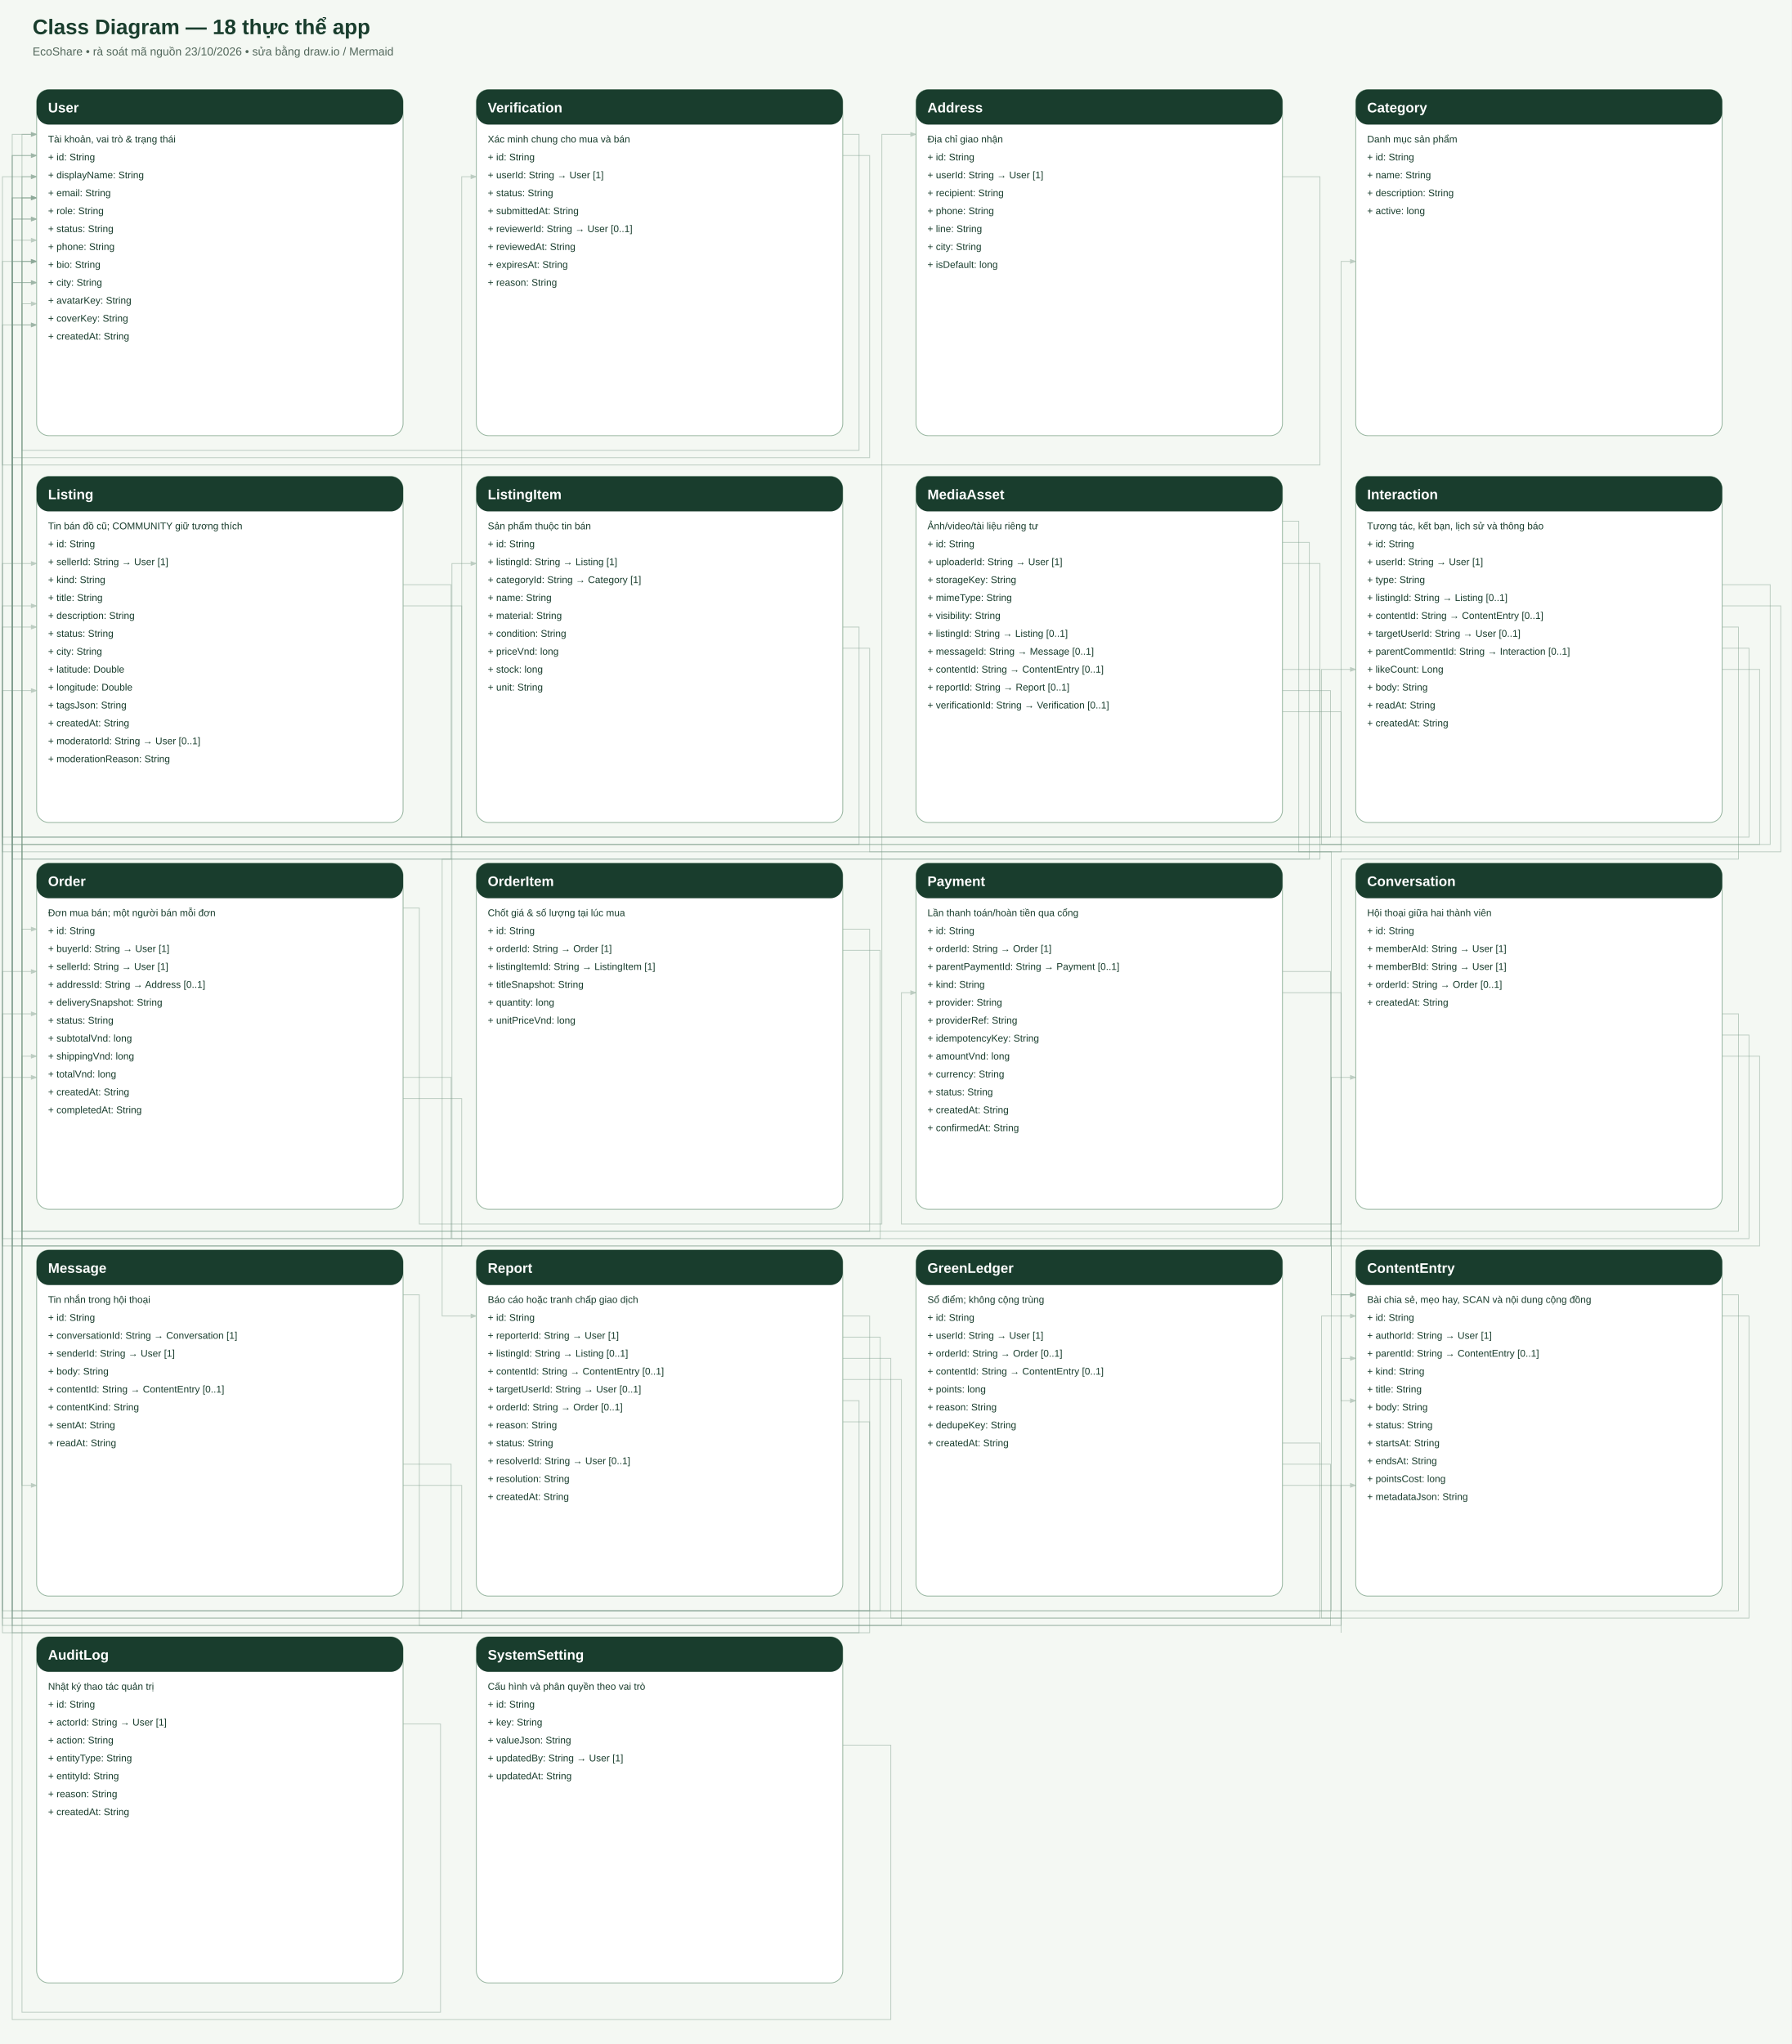
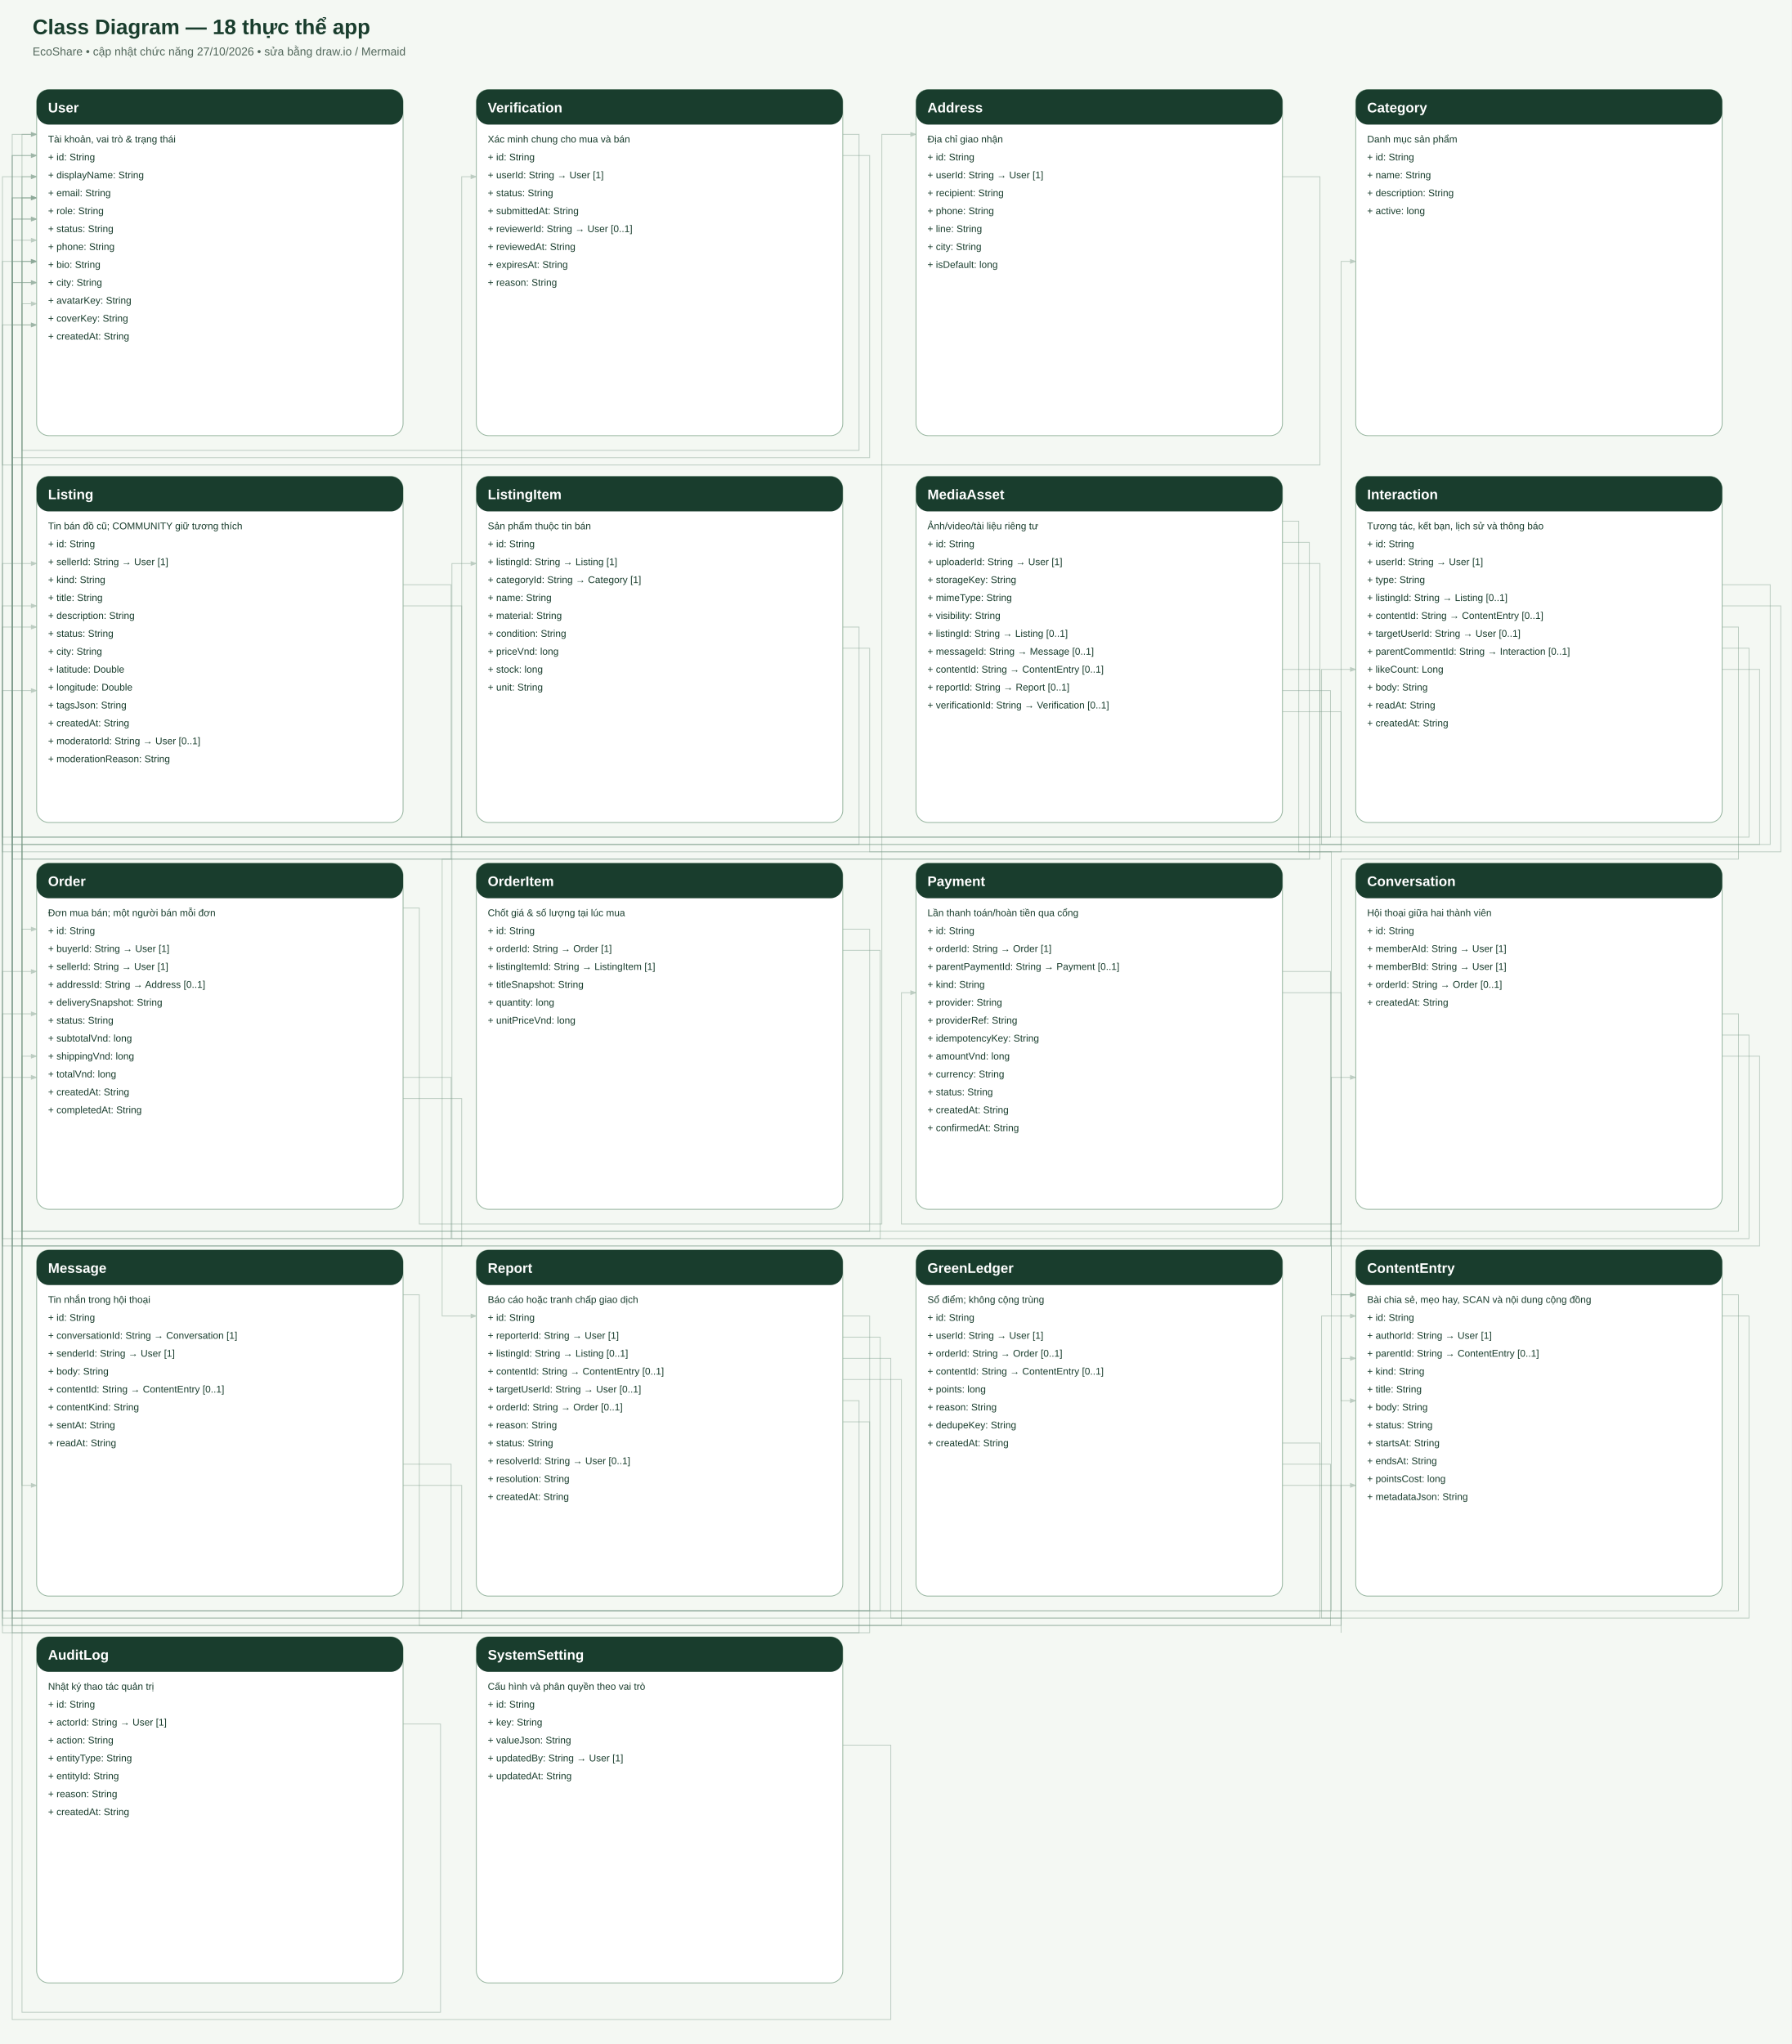
<svg xmlns="http://www.w3.org/2000/svg" width="2200" height="2510" viewBox="0 0 2200 2510" role="img" aria-label="Class Diagram — 18 thực thể app">
  <defs>
    <marker id="arrow" markerWidth="8" markerHeight="8" refX="7" refY="3" orient="auto">
      <path d="M0,0 L0,6 L8,3 z" fill="#799987" />
    </marker>
  </defs>
  <rect width="100%" height="100%" fill="#f4f8f3" />
  <text x="40" y="42" font-family="Arial,sans-serif" font-size="26" font-weight="bold" fill="#193d2d">Class Diagram — 18 thực thể app</text>
-   <text x="40" y="68" font-family="Arial,sans-serif" font-size="14" fill="#52675b">EcoShare • rà soát mã nguồn 23/10/2026 • sửa bằng draw.io / Mermaid</text>
+   <text x="40" y="68" font-family="Arial,sans-serif" font-size="14" fill="#52675b">EcoShare • cập nhật chức năng 27/10/2026 • sửa bằng draw.io / Mermaid</text>
  <path d="M1035,165 L1055,165 L1055,553 L27,553 L27,165 L45,165" stroke="#799987" opacity="0.45" fill="none" marker-end="url(#arrow)" />
  <path d="M1035,191 L1068,191 L1068,562 L15,562 L15,191 L45,191" stroke="#799987" opacity="0.45" fill="none" marker-end="url(#arrow)" />
  <path d="M1575,217 L1621,217 L1621,571 L3,571 L3,217 L45,217" stroke="#799987" opacity="0.45" fill="none" marker-end="url(#arrow)" />
  <path d="M495,718 L554,718 L554,1055 L27,1055 L27,243 L45,243" stroke="#799987" opacity="0.45" fill="none" marker-end="url(#arrow)" />
  <path d="M495,744 L567,744 L567,1028 L15,1028 L15,269 L45,269" stroke="#799987" opacity="0.45" fill="none" marker-end="url(#arrow)" />
  <path d="M1035,770 L1055,770 L1055,1037 L3,1037 L3,770 L45,770" stroke="#799987" opacity="0.45" fill="none" marker-end="url(#arrow)" />
  <path d="M1035,796 L1068,796 L1068,1046 L1647,1046 L1647,321 L1665,321" stroke="#799987" opacity="0.45" fill="none" marker-end="url(#arrow)" />
  <path d="M1575,822 L1621,822 L1621,1055 L15,1055 L15,347 L45,347" stroke="#799987" opacity="0.45" fill="none" marker-end="url(#arrow)" />
  <path d="M1575,848 L1634,848 L1634,1028 L3,1028 L3,848 L45,848" stroke="#799987" opacity="0.45" fill="none" marker-end="url(#arrow)" />
  <path d="M1575,874 L1647,874 L1647,1037 L27,1037 L27,1824 L45,1824" stroke="#799987" opacity="0.45" fill="none" marker-end="url(#arrow)" />
  <path d="M1575,640 L1595,640 L1595,1046 L1635,1046 L1635,1590 L1665,1590" stroke="#799987" opacity="0.45" fill="none" marker-end="url(#arrow)" />
  <path d="M1575,666 L1608,666 L1608,1055 L543,1055 L543,1616 L585,1616" stroke="#799987" opacity="0.45" fill="none" marker-end="url(#arrow)" />
  <path d="M1575,692 L1621,692 L1621,1028 L567,1028 L567,217 L585,217" stroke="#799987" opacity="0.45" fill="none" marker-end="url(#arrow)" />
  <path d="M2115,718 L2174,718 L2174,1037 L15,1037 L15,243 L45,243" stroke="#799987" opacity="0.45" fill="none" marker-end="url(#arrow)" />
  <path d="M2115,744 L2187,744 L2187,1046 L3,1046 L3,744 L45,744" stroke="#799987" opacity="0.45" fill="none" marker-end="url(#arrow)" />
  <path d="M2115,770 L2135,770 L2135,1055 L1647,1055 L1647,1720 L1665,1720" stroke="#799987" opacity="0.45" fill="none" marker-end="url(#arrow)" />
  <path d="M2115,796 L2148,796 L2148,1028 L15,1028 L15,321 L45,321" stroke="#799987" opacity="0.45" fill="none" marker-end="url(#arrow)" />
  <path d="M2115,822 L2161,822 L2161,1037 L1623,1037 L1623,822 L1665,822" stroke="#799987" opacity="0.45" fill="none" marker-end="url(#arrow)" />
  <path d="M495,1323 L554,1323 L554,1521 L27,1521 L27,373 L45,373" stroke="#799987" opacity="0.45" fill="none" marker-end="url(#arrow)" />
  <path d="M495,1349 L567,1349 L567,1530 L15,1530 L15,399 L45,399" stroke="#799987" opacity="0.45" fill="none" marker-end="url(#arrow)" />
  <path d="M495,1115 L515,1115 L515,1503 L1083,1503 L1083,165 L1125,165" stroke="#799987" opacity="0.45" fill="none" marker-end="url(#arrow)" />
  <path d="M1035,1141 L1068,1141 L1068,1512 L27,1512 L27,1141 L45,1141" stroke="#799987" opacity="0.45" fill="none" marker-end="url(#arrow)" />
  <path d="M1035,1167 L1081,1167 L1081,1521 L555,1521 L555,692 L585,692" stroke="#799987" opacity="0.45" fill="none" marker-end="url(#arrow)" />
  <path d="M1575,1193 L1634,1193 L1634,1530 L3,1530 L3,1193 L45,1193" stroke="#799987" opacity="0.45" fill="none" marker-end="url(#arrow)" />
  <path d="M1575,1219 L1647,1219 L1647,1503 L1107,1503 L1107,1219 L1125,1219" stroke="#799987" opacity="0.45" fill="none" marker-end="url(#arrow)" />
  <path d="M2115,1245 L2135,1245 L2135,1512 L15,1512 L15,295 L45,295" stroke="#799987" opacity="0.45" fill="none" marker-end="url(#arrow)" />
  <path d="M2115,1271 L2148,1271 L2148,1521 L3,1521 L3,321 L45,321" stroke="#799987" opacity="0.45" fill="none" marker-end="url(#arrow)" />
  <path d="M2115,1297 L2161,1297 L2161,1530 L27,1530 L27,1297 L45,1297" stroke="#799987" opacity="0.45" fill="none" marker-end="url(#arrow)" />
  <path d="M495,1798 L554,1798 L554,1978 L1635,1978 L1635,1323 L1665,1323" stroke="#799987" opacity="0.45" fill="none" marker-end="url(#arrow)" />
  <path d="M495,1824 L567,1824 L567,1987 L3,1987 L3,399 L45,399" stroke="#799987" opacity="0.45" fill="none" marker-end="url(#arrow)" />
  <path d="M495,1590 L515,1590 L515,1996 L1647,1996 L1647,1590 L1665,1590" stroke="#799987" opacity="0.45" fill="none" marker-end="url(#arrow)" />
  <path d="M1035,1616 L1068,1616 L1068,2005 L15,2005 L15,191 L45,191" stroke="#799987" opacity="0.45" fill="none" marker-end="url(#arrow)" />
  <path d="M1035,1642 L1081,1642 L1081,1978 L3,1978 L3,692 L45,692" stroke="#799987" opacity="0.45" fill="none" marker-end="url(#arrow)" />
  <path d="M1035,1668 L1094,1668 L1094,1987 L1647,1987 L1647,1668 L1665,1668" stroke="#799987" opacity="0.45" fill="none" marker-end="url(#arrow)" />
  <path d="M1035,1694 L1107,1694 L1107,1996 L15,1996 L15,269 L45,269" stroke="#799987" opacity="0.45" fill="none" marker-end="url(#arrow)" />
  <path d="M1035,1720 L1055,1720 L1055,2005 L3,2005 L3,1245 L45,1245" stroke="#799987" opacity="0.45" fill="none" marker-end="url(#arrow)" />
  <path d="M1035,1746 L1068,1746 L1068,1978 L27,1978 L27,321 L45,321" stroke="#799987" opacity="0.45" fill="none" marker-end="url(#arrow)" />
  <path d="M1575,1772 L1621,1772 L1621,1987 L15,1987 L15,347 L45,347" stroke="#799987" opacity="0.45" fill="none" marker-end="url(#arrow)" />
  <path d="M1575,1798 L1634,1798 L1634,1996 L3,1996 L3,1323 L45,1323" stroke="#799987" opacity="0.45" fill="none" marker-end="url(#arrow)" />
  <path d="M1575,1824 L1647,1824 L1647,2005 L1647,2005 L1647,1824 L1665,1824" stroke="#799987" opacity="0.45" fill="none" marker-end="url(#arrow)" />
  <path d="M2115,1590 L2135,1590 L2135,1978 L15,1978 L15,165 L45,165" stroke="#799987" opacity="0.45" fill="none" marker-end="url(#arrow)" />
  <path d="M2115,1616 L2148,1616 L2148,1987 L1623,1987 L1623,1616 L1665,1616" stroke="#799987" opacity="0.45" fill="none" marker-end="url(#arrow)" />
  <path d="M495,2117 L541,2117 L541,2471 L27,2471 L27,217 L45,217" stroke="#799987" opacity="0.45" fill="none" marker-end="url(#arrow)" />
  <path d="M1035,2143 L1094,2143 L1094,2480 L15,2480 L15,243 L45,243" stroke="#799987" opacity="0.45" fill="none" marker-end="url(#arrow)" />
  <g>
    <rect x="45" y="110" width="450" height="425" rx="15" fill="white" stroke="#94b39d" />
    <rect x="45" y="110" width="450" height="43" rx="15" fill="#193d2d" />
    <text x="59" y="138" font-family="Arial,sans-serif" font-size="17" font-weight="bold" fill="white">User</text>
    <text x="59" y="175" font-family="Arial,sans-serif" font-size="12" fill="#193d2d">Tài khoản, vai trò &amp; trạng thái</text>
    <text x="59" y="197" font-family="Arial,sans-serif" font-size="12" fill="#193d2d">+ id: String</text>
    <text x="59" y="219" font-family="Arial,sans-serif" font-size="12" fill="#193d2d">+ displayName: String</text>
    <text x="59" y="241" font-family="Arial,sans-serif" font-size="12" fill="#193d2d">+ email: String</text>
    <text x="59" y="263" font-family="Arial,sans-serif" font-size="12" fill="#193d2d">+ role: String</text>
    <text x="59" y="285" font-family="Arial,sans-serif" font-size="12" fill="#193d2d">+ status: String</text>
    <text x="59" y="307" font-family="Arial,sans-serif" font-size="12" fill="#193d2d">+ phone: String</text>
    <text x="59" y="329" font-family="Arial,sans-serif" font-size="12" fill="#193d2d">+ bio: String</text>
    <text x="59" y="351" font-family="Arial,sans-serif" font-size="12" fill="#193d2d">+ city: String</text>
    <text x="59" y="373" font-family="Arial,sans-serif" font-size="12" fill="#193d2d">+ avatarKey: String</text>
    <text x="59" y="395" font-family="Arial,sans-serif" font-size="12" fill="#193d2d">+ coverKey: String</text>
    <text x="59" y="417" font-family="Arial,sans-serif" font-size="12" fill="#193d2d">+ createdAt: String</text>
  </g>
  <g>
    <rect x="585" y="110" width="450" height="425" rx="15" fill="white" stroke="#94b39d" />
    <rect x="585" y="110" width="450" height="43" rx="15" fill="#193d2d" />
    <text x="599" y="138" font-family="Arial,sans-serif" font-size="17" font-weight="bold" fill="white">Verification</text>
    <text x="599" y="175" font-family="Arial,sans-serif" font-size="12" fill="#193d2d">Xác minh chung cho mua và bán</text>
    <text x="599" y="197" font-family="Arial,sans-serif" font-size="12" fill="#193d2d">+ id: String</text>
    <text x="599" y="219" font-family="Arial,sans-serif" font-size="12" fill="#193d2d">+ userId: String → User [1]</text>
    <text x="599" y="241" font-family="Arial,sans-serif" font-size="12" fill="#193d2d">+ status: String</text>
    <text x="599" y="263" font-family="Arial,sans-serif" font-size="12" fill="#193d2d">+ submittedAt: String</text>
    <text x="599" y="285" font-family="Arial,sans-serif" font-size="12" fill="#193d2d">+ reviewerId: String → User [0..1]</text>
    <text x="599" y="307" font-family="Arial,sans-serif" font-size="12" fill="#193d2d">+ reviewedAt: String</text>
    <text x="599" y="329" font-family="Arial,sans-serif" font-size="12" fill="#193d2d">+ expiresAt: String</text>
    <text x="599" y="351" font-family="Arial,sans-serif" font-size="12" fill="#193d2d">+ reason: String</text>
  </g>
  <g>
    <rect x="1125" y="110" width="450" height="425" rx="15" fill="white" stroke="#94b39d" />
    <rect x="1125" y="110" width="450" height="43" rx="15" fill="#193d2d" />
    <text x="1139" y="138" font-family="Arial,sans-serif" font-size="17" font-weight="bold" fill="white">Address</text>
    <text x="1139" y="175" font-family="Arial,sans-serif" font-size="12" fill="#193d2d">Địa chỉ giao nhận</text>
    <text x="1139" y="197" font-family="Arial,sans-serif" font-size="12" fill="#193d2d">+ id: String</text>
    <text x="1139" y="219" font-family="Arial,sans-serif" font-size="12" fill="#193d2d">+ userId: String → User [1]</text>
    <text x="1139" y="241" font-family="Arial,sans-serif" font-size="12" fill="#193d2d">+ recipient: String</text>
    <text x="1139" y="263" font-family="Arial,sans-serif" font-size="12" fill="#193d2d">+ phone: String</text>
    <text x="1139" y="285" font-family="Arial,sans-serif" font-size="12" fill="#193d2d">+ line: String</text>
    <text x="1139" y="307" font-family="Arial,sans-serif" font-size="12" fill="#193d2d">+ city: String</text>
    <text x="1139" y="329" font-family="Arial,sans-serif" font-size="12" fill="#193d2d">+ isDefault: long</text>
  </g>
  <g>
    <rect x="1665" y="110" width="450" height="425" rx="15" fill="white" stroke="#94b39d" />
    <rect x="1665" y="110" width="450" height="43" rx="15" fill="#193d2d" />
    <text x="1679" y="138" font-family="Arial,sans-serif" font-size="17" font-weight="bold" fill="white">Category</text>
    <text x="1679" y="175" font-family="Arial,sans-serif" font-size="12" fill="#193d2d">Danh mục sản phẩm</text>
    <text x="1679" y="197" font-family="Arial,sans-serif" font-size="12" fill="#193d2d">+ id: String</text>
    <text x="1679" y="219" font-family="Arial,sans-serif" font-size="12" fill="#193d2d">+ name: String</text>
    <text x="1679" y="241" font-family="Arial,sans-serif" font-size="12" fill="#193d2d">+ description: String</text>
    <text x="1679" y="263" font-family="Arial,sans-serif" font-size="12" fill="#193d2d">+ active: long</text>
  </g>
  <g>
    <rect x="45" y="585" width="450" height="425" rx="15" fill="white" stroke="#94b39d" />
    <rect x="45" y="585" width="450" height="43" rx="15" fill="#193d2d" />
    <text x="59" y="613" font-family="Arial,sans-serif" font-size="17" font-weight="bold" fill="white">Listing</text>
    <text x="59" y="650" font-family="Arial,sans-serif" font-size="12" fill="#193d2d">Tin bán đồ cũ; COMMUNITY giữ tương thích</text>
    <text x="59" y="672" font-family="Arial,sans-serif" font-size="12" fill="#193d2d">+ id: String</text>
    <text x="59" y="694" font-family="Arial,sans-serif" font-size="12" fill="#193d2d">+ sellerId: String → User [1]</text>
    <text x="59" y="716" font-family="Arial,sans-serif" font-size="12" fill="#193d2d">+ kind: String</text>
    <text x="59" y="738" font-family="Arial,sans-serif" font-size="12" fill="#193d2d">+ title: String</text>
    <text x="59" y="760" font-family="Arial,sans-serif" font-size="12" fill="#193d2d">+ description: String</text>
    <text x="59" y="782" font-family="Arial,sans-serif" font-size="12" fill="#193d2d">+ status: String</text>
    <text x="59" y="804" font-family="Arial,sans-serif" font-size="12" fill="#193d2d">+ city: String</text>
    <text x="59" y="826" font-family="Arial,sans-serif" font-size="12" fill="#193d2d">+ latitude: Double</text>
    <text x="59" y="848" font-family="Arial,sans-serif" font-size="12" fill="#193d2d">+ longitude: Double</text>
    <text x="59" y="870" font-family="Arial,sans-serif" font-size="12" fill="#193d2d">+ tagsJson: String</text>
    <text x="59" y="892" font-family="Arial,sans-serif" font-size="12" fill="#193d2d">+ createdAt: String</text>
    <text x="59" y="914" font-family="Arial,sans-serif" font-size="12" fill="#193d2d">+ moderatorId: String → User [0..1]</text>
    <text x="59" y="936" font-family="Arial,sans-serif" font-size="12" fill="#193d2d">+ moderationReason: String</text>
  </g>
  <g>
    <rect x="585" y="585" width="450" height="425" rx="15" fill="white" stroke="#94b39d" />
    <rect x="585" y="585" width="450" height="43" rx="15" fill="#193d2d" />
    <text x="599" y="613" font-family="Arial,sans-serif" font-size="17" font-weight="bold" fill="white">ListingItem</text>
    <text x="599" y="650" font-family="Arial,sans-serif" font-size="12" fill="#193d2d">Sản phẩm thuộc tin bán</text>
    <text x="599" y="672" font-family="Arial,sans-serif" font-size="12" fill="#193d2d">+ id: String</text>
    <text x="599" y="694" font-family="Arial,sans-serif" font-size="12" fill="#193d2d">+ listingId: String → Listing [1]</text>
    <text x="599" y="716" font-family="Arial,sans-serif" font-size="12" fill="#193d2d">+ categoryId: String → Category [1]</text>
    <text x="599" y="738" font-family="Arial,sans-serif" font-size="12" fill="#193d2d">+ name: String</text>
    <text x="599" y="760" font-family="Arial,sans-serif" font-size="12" fill="#193d2d">+ material: String</text>
    <text x="599" y="782" font-family="Arial,sans-serif" font-size="12" fill="#193d2d">+ condition: String</text>
    <text x="599" y="804" font-family="Arial,sans-serif" font-size="12" fill="#193d2d">+ priceVnd: long</text>
    <text x="599" y="826" font-family="Arial,sans-serif" font-size="12" fill="#193d2d">+ stock: long</text>
    <text x="599" y="848" font-family="Arial,sans-serif" font-size="12" fill="#193d2d">+ unit: String</text>
  </g>
  <g>
    <rect x="1125" y="585" width="450" height="425" rx="15" fill="white" stroke="#94b39d" />
    <rect x="1125" y="585" width="450" height="43" rx="15" fill="#193d2d" />
    <text x="1139" y="613" font-family="Arial,sans-serif" font-size="17" font-weight="bold" fill="white">MediaAsset</text>
    <text x="1139" y="650" font-family="Arial,sans-serif" font-size="12" fill="#193d2d">Ảnh/video/tài liệu riêng tư</text>
    <text x="1139" y="672" font-family="Arial,sans-serif" font-size="12" fill="#193d2d">+ id: String</text>
    <text x="1139" y="694" font-family="Arial,sans-serif" font-size="12" fill="#193d2d">+ uploaderId: String → User [1]</text>
    <text x="1139" y="716" font-family="Arial,sans-serif" font-size="12" fill="#193d2d">+ storageKey: String</text>
    <text x="1139" y="738" font-family="Arial,sans-serif" font-size="12" fill="#193d2d">+ mimeType: String</text>
    <text x="1139" y="760" font-family="Arial,sans-serif" font-size="12" fill="#193d2d">+ visibility: String</text>
    <text x="1139" y="782" font-family="Arial,sans-serif" font-size="12" fill="#193d2d">+ listingId: String → Listing [0..1]</text>
    <text x="1139" y="804" font-family="Arial,sans-serif" font-size="12" fill="#193d2d">+ messageId: String → Message [0..1]</text>
    <text x="1139" y="826" font-family="Arial,sans-serif" font-size="12" fill="#193d2d">+ contentId: String → ContentEntry [0..1]</text>
    <text x="1139" y="848" font-family="Arial,sans-serif" font-size="12" fill="#193d2d">+ reportId: String → Report [0..1]</text>
    <text x="1139" y="870" font-family="Arial,sans-serif" font-size="12" fill="#193d2d">+ verificationId: String → Verification [0..1]</text>
  </g>
  <g>
    <rect x="1665" y="585" width="450" height="425" rx="15" fill="white" stroke="#94b39d" />
    <rect x="1665" y="585" width="450" height="43" rx="15" fill="#193d2d" />
    <text x="1679" y="613" font-family="Arial,sans-serif" font-size="17" font-weight="bold" fill="white">Interaction</text>
    <text x="1679" y="650" font-family="Arial,sans-serif" font-size="12" fill="#193d2d">Tương tác, kết bạn, lịch sử và thông báo</text>
    <text x="1679" y="672" font-family="Arial,sans-serif" font-size="12" fill="#193d2d">+ id: String</text>
    <text x="1679" y="694" font-family="Arial,sans-serif" font-size="12" fill="#193d2d">+ userId: String → User [1]</text>
    <text x="1679" y="716" font-family="Arial,sans-serif" font-size="12" fill="#193d2d">+ type: String</text>
    <text x="1679" y="738" font-family="Arial,sans-serif" font-size="12" fill="#193d2d">+ listingId: String → Listing [0..1]</text>
    <text x="1679" y="760" font-family="Arial,sans-serif" font-size="12" fill="#193d2d">+ contentId: String → ContentEntry [0..1]</text>
    <text x="1679" y="782" font-family="Arial,sans-serif" font-size="12" fill="#193d2d">+ targetUserId: String → User [0..1]</text>
    <text x="1679" y="804" font-family="Arial,sans-serif" font-size="12" fill="#193d2d">+ parentCommentId: String → Interaction [0..1]</text>
    <text x="1679" y="826" font-family="Arial,sans-serif" font-size="12" fill="#193d2d">+ likeCount: Long</text>
    <text x="1679" y="848" font-family="Arial,sans-serif" font-size="12" fill="#193d2d">+ body: String</text>
    <text x="1679" y="870" font-family="Arial,sans-serif" font-size="12" fill="#193d2d">+ readAt: String</text>
    <text x="1679" y="892" font-family="Arial,sans-serif" font-size="12" fill="#193d2d">+ createdAt: String</text>
  </g>
  <g>
    <rect x="45" y="1060" width="450" height="425" rx="15" fill="white" stroke="#94b39d" />
    <rect x="45" y="1060" width="450" height="43" rx="15" fill="#193d2d" />
    <text x="59" y="1088" font-family="Arial,sans-serif" font-size="17" font-weight="bold" fill="white">Order</text>
    <text x="59" y="1125" font-family="Arial,sans-serif" font-size="12" fill="#193d2d">Đơn mua bán; một người bán mỗi đơn</text>
    <text x="59" y="1147" font-family="Arial,sans-serif" font-size="12" fill="#193d2d">+ id: String</text>
    <text x="59" y="1169" font-family="Arial,sans-serif" font-size="12" fill="#193d2d">+ buyerId: String → User [1]</text>
    <text x="59" y="1191" font-family="Arial,sans-serif" font-size="12" fill="#193d2d">+ sellerId: String → User [1]</text>
    <text x="59" y="1213" font-family="Arial,sans-serif" font-size="12" fill="#193d2d">+ addressId: String → Address [0..1]</text>
    <text x="59" y="1235" font-family="Arial,sans-serif" font-size="12" fill="#193d2d">+ deliverySnapshot: String</text>
    <text x="59" y="1257" font-family="Arial,sans-serif" font-size="12" fill="#193d2d">+ status: String</text>
    <text x="59" y="1279" font-family="Arial,sans-serif" font-size="12" fill="#193d2d">+ subtotalVnd: long</text>
    <text x="59" y="1301" font-family="Arial,sans-serif" font-size="12" fill="#193d2d">+ shippingVnd: long</text>
    <text x="59" y="1323" font-family="Arial,sans-serif" font-size="12" fill="#193d2d">+ totalVnd: long</text>
    <text x="59" y="1345" font-family="Arial,sans-serif" font-size="12" fill="#193d2d">+ createdAt: String</text>
    <text x="59" y="1367" font-family="Arial,sans-serif" font-size="12" fill="#193d2d">+ completedAt: String</text>
  </g>
  <g>
    <rect x="585" y="1060" width="450" height="425" rx="15" fill="white" stroke="#94b39d" />
    <rect x="585" y="1060" width="450" height="43" rx="15" fill="#193d2d" />
    <text x="599" y="1088" font-family="Arial,sans-serif" font-size="17" font-weight="bold" fill="white">OrderItem</text>
    <text x="599" y="1125" font-family="Arial,sans-serif" font-size="12" fill="#193d2d">Chốt giá &amp; số lượng tại lúc mua</text>
    <text x="599" y="1147" font-family="Arial,sans-serif" font-size="12" fill="#193d2d">+ id: String</text>
    <text x="599" y="1169" font-family="Arial,sans-serif" font-size="12" fill="#193d2d">+ orderId: String → Order [1]</text>
    <text x="599" y="1191" font-family="Arial,sans-serif" font-size="12" fill="#193d2d">+ listingItemId: String → ListingItem [1]</text>
    <text x="599" y="1213" font-family="Arial,sans-serif" font-size="12" fill="#193d2d">+ titleSnapshot: String</text>
    <text x="599" y="1235" font-family="Arial,sans-serif" font-size="12" fill="#193d2d">+ quantity: long</text>
    <text x="599" y="1257" font-family="Arial,sans-serif" font-size="12" fill="#193d2d">+ unitPriceVnd: long</text>
  </g>
  <g>
    <rect x="1125" y="1060" width="450" height="425" rx="15" fill="white" stroke="#94b39d" />
    <rect x="1125" y="1060" width="450" height="43" rx="15" fill="#193d2d" />
    <text x="1139" y="1088" font-family="Arial,sans-serif" font-size="17" font-weight="bold" fill="white">Payment</text>
    <text x="1139" y="1125" font-family="Arial,sans-serif" font-size="12" fill="#193d2d">Lần thanh toán/hoàn tiền qua cổng</text>
    <text x="1139" y="1147" font-family="Arial,sans-serif" font-size="12" fill="#193d2d">+ id: String</text>
    <text x="1139" y="1169" font-family="Arial,sans-serif" font-size="12" fill="#193d2d">+ orderId: String → Order [1]</text>
    <text x="1139" y="1191" font-family="Arial,sans-serif" font-size="12" fill="#193d2d">+ parentPaymentId: String → Payment [0..1]</text>
    <text x="1139" y="1213" font-family="Arial,sans-serif" font-size="12" fill="#193d2d">+ kind: String</text>
    <text x="1139" y="1235" font-family="Arial,sans-serif" font-size="12" fill="#193d2d">+ provider: String</text>
    <text x="1139" y="1257" font-family="Arial,sans-serif" font-size="12" fill="#193d2d">+ providerRef: String</text>
    <text x="1139" y="1279" font-family="Arial,sans-serif" font-size="12" fill="#193d2d">+ idempotencyKey: String</text>
    <text x="1139" y="1301" font-family="Arial,sans-serif" font-size="12" fill="#193d2d">+ amountVnd: long</text>
    <text x="1139" y="1323" font-family="Arial,sans-serif" font-size="12" fill="#193d2d">+ currency: String</text>
    <text x="1139" y="1345" font-family="Arial,sans-serif" font-size="12" fill="#193d2d">+ status: String</text>
    <text x="1139" y="1367" font-family="Arial,sans-serif" font-size="12" fill="#193d2d">+ createdAt: String</text>
    <text x="1139" y="1389" font-family="Arial,sans-serif" font-size="12" fill="#193d2d">+ confirmedAt: String</text>
  </g>
  <g>
    <rect x="1665" y="1060" width="450" height="425" rx="15" fill="white" stroke="#94b39d" />
    <rect x="1665" y="1060" width="450" height="43" rx="15" fill="#193d2d" />
    <text x="1679" y="1088" font-family="Arial,sans-serif" font-size="17" font-weight="bold" fill="white">Conversation</text>
    <text x="1679" y="1125" font-family="Arial,sans-serif" font-size="12" fill="#193d2d">Hội thoại giữa hai thành viên</text>
    <text x="1679" y="1147" font-family="Arial,sans-serif" font-size="12" fill="#193d2d">+ id: String</text>
    <text x="1679" y="1169" font-family="Arial,sans-serif" font-size="12" fill="#193d2d">+ memberAId: String → User [1]</text>
    <text x="1679" y="1191" font-family="Arial,sans-serif" font-size="12" fill="#193d2d">+ memberBId: String → User [1]</text>
    <text x="1679" y="1213" font-family="Arial,sans-serif" font-size="12" fill="#193d2d">+ orderId: String → Order [0..1]</text>
    <text x="1679" y="1235" font-family="Arial,sans-serif" font-size="12" fill="#193d2d">+ createdAt: String</text>
  </g>
  <g>
    <rect x="45" y="1535" width="450" height="425" rx="15" fill="white" stroke="#94b39d" />
    <rect x="45" y="1535" width="450" height="43" rx="15" fill="#193d2d" />
    <text x="59" y="1563" font-family="Arial,sans-serif" font-size="17" font-weight="bold" fill="white">Message</text>
    <text x="59" y="1600" font-family="Arial,sans-serif" font-size="12" fill="#193d2d">Tin nhắn trong hội thoại</text>
    <text x="59" y="1622" font-family="Arial,sans-serif" font-size="12" fill="#193d2d">+ id: String</text>
    <text x="59" y="1644" font-family="Arial,sans-serif" font-size="12" fill="#193d2d">+ conversationId: String → Conversation [1]</text>
    <text x="59" y="1666" font-family="Arial,sans-serif" font-size="12" fill="#193d2d">+ senderId: String → User [1]</text>
    <text x="59" y="1688" font-family="Arial,sans-serif" font-size="12" fill="#193d2d">+ body: String</text>
    <text x="59" y="1710" font-family="Arial,sans-serif" font-size="12" fill="#193d2d">+ contentId: String → ContentEntry [0..1]</text>
    <text x="59" y="1732" font-family="Arial,sans-serif" font-size="12" fill="#193d2d">+ contentKind: String</text>
    <text x="59" y="1754" font-family="Arial,sans-serif" font-size="12" fill="#193d2d">+ sentAt: String</text>
    <text x="59" y="1776" font-family="Arial,sans-serif" font-size="12" fill="#193d2d">+ readAt: String</text>
  </g>
  <g>
    <rect x="585" y="1535" width="450" height="425" rx="15" fill="white" stroke="#94b39d" />
    <rect x="585" y="1535" width="450" height="43" rx="15" fill="#193d2d" />
    <text x="599" y="1563" font-family="Arial,sans-serif" font-size="17" font-weight="bold" fill="white">Report</text>
    <text x="599" y="1600" font-family="Arial,sans-serif" font-size="12" fill="#193d2d">Báo cáo hoặc tranh chấp giao dịch</text>
    <text x="599" y="1622" font-family="Arial,sans-serif" font-size="12" fill="#193d2d">+ id: String</text>
    <text x="599" y="1644" font-family="Arial,sans-serif" font-size="12" fill="#193d2d">+ reporterId: String → User [1]</text>
    <text x="599" y="1666" font-family="Arial,sans-serif" font-size="12" fill="#193d2d">+ listingId: String → Listing [0..1]</text>
    <text x="599" y="1688" font-family="Arial,sans-serif" font-size="12" fill="#193d2d">+ contentId: String → ContentEntry [0..1]</text>
    <text x="599" y="1710" font-family="Arial,sans-serif" font-size="12" fill="#193d2d">+ targetUserId: String → User [0..1]</text>
    <text x="599" y="1732" font-family="Arial,sans-serif" font-size="12" fill="#193d2d">+ orderId: String → Order [0..1]</text>
    <text x="599" y="1754" font-family="Arial,sans-serif" font-size="12" fill="#193d2d">+ reason: String</text>
    <text x="599" y="1776" font-family="Arial,sans-serif" font-size="12" fill="#193d2d">+ status: String</text>
    <text x="599" y="1798" font-family="Arial,sans-serif" font-size="12" fill="#193d2d">+ resolverId: String → User [0..1]</text>
    <text x="599" y="1820" font-family="Arial,sans-serif" font-size="12" fill="#193d2d">+ resolution: String</text>
    <text x="599" y="1842" font-family="Arial,sans-serif" font-size="12" fill="#193d2d">+ createdAt: String</text>
  </g>
  <g>
    <rect x="1125" y="1535" width="450" height="425" rx="15" fill="white" stroke="#94b39d" />
    <rect x="1125" y="1535" width="450" height="43" rx="15" fill="#193d2d" />
    <text x="1139" y="1563" font-family="Arial,sans-serif" font-size="17" font-weight="bold" fill="white">GreenLedger</text>
    <text x="1139" y="1600" font-family="Arial,sans-serif" font-size="12" fill="#193d2d">Sổ điểm; không cộng trùng</text>
    <text x="1139" y="1622" font-family="Arial,sans-serif" font-size="12" fill="#193d2d">+ id: String</text>
    <text x="1139" y="1644" font-family="Arial,sans-serif" font-size="12" fill="#193d2d">+ userId: String → User [1]</text>
    <text x="1139" y="1666" font-family="Arial,sans-serif" font-size="12" fill="#193d2d">+ orderId: String → Order [0..1]</text>
    <text x="1139" y="1688" font-family="Arial,sans-serif" font-size="12" fill="#193d2d">+ contentId: String → ContentEntry [0..1]</text>
    <text x="1139" y="1710" font-family="Arial,sans-serif" font-size="12" fill="#193d2d">+ points: long</text>
    <text x="1139" y="1732" font-family="Arial,sans-serif" font-size="12" fill="#193d2d">+ reason: String</text>
    <text x="1139" y="1754" font-family="Arial,sans-serif" font-size="12" fill="#193d2d">+ dedupeKey: String</text>
    <text x="1139" y="1776" font-family="Arial,sans-serif" font-size="12" fill="#193d2d">+ createdAt: String</text>
  </g>
  <g>
    <rect x="1665" y="1535" width="450" height="425" rx="15" fill="white" stroke="#94b39d" />
    <rect x="1665" y="1535" width="450" height="43" rx="15" fill="#193d2d" />
    <text x="1679" y="1563" font-family="Arial,sans-serif" font-size="17" font-weight="bold" fill="white">ContentEntry</text>
    <text x="1679" y="1600" font-family="Arial,sans-serif" font-size="12" fill="#193d2d">Bài chia sẻ, mẹo hay, SCAN và nội dung cộng đồng</text>
    <text x="1679" y="1622" font-family="Arial,sans-serif" font-size="12" fill="#193d2d">+ id: String</text>
    <text x="1679" y="1644" font-family="Arial,sans-serif" font-size="12" fill="#193d2d">+ authorId: String → User [1]</text>
    <text x="1679" y="1666" font-family="Arial,sans-serif" font-size="12" fill="#193d2d">+ parentId: String → ContentEntry [0..1]</text>
    <text x="1679" y="1688" font-family="Arial,sans-serif" font-size="12" fill="#193d2d">+ kind: String</text>
    <text x="1679" y="1710" font-family="Arial,sans-serif" font-size="12" fill="#193d2d">+ title: String</text>
    <text x="1679" y="1732" font-family="Arial,sans-serif" font-size="12" fill="#193d2d">+ body: String</text>
    <text x="1679" y="1754" font-family="Arial,sans-serif" font-size="12" fill="#193d2d">+ status: String</text>
    <text x="1679" y="1776" font-family="Arial,sans-serif" font-size="12" fill="#193d2d">+ startsAt: String</text>
    <text x="1679" y="1798" font-family="Arial,sans-serif" font-size="12" fill="#193d2d">+ endsAt: String</text>
    <text x="1679" y="1820" font-family="Arial,sans-serif" font-size="12" fill="#193d2d">+ pointsCost: long</text>
    <text x="1679" y="1842" font-family="Arial,sans-serif" font-size="12" fill="#193d2d">+ metadataJson: String</text>
  </g>
  <g>
    <rect x="45" y="2010" width="450" height="425" rx="15" fill="white" stroke="#94b39d" />
    <rect x="45" y="2010" width="450" height="43" rx="15" fill="#193d2d" />
    <text x="59" y="2038" font-family="Arial,sans-serif" font-size="17" font-weight="bold" fill="white">AuditLog</text>
    <text x="59" y="2075" font-family="Arial,sans-serif" font-size="12" fill="#193d2d">Nhật ký thao tác quản trị</text>
    <text x="59" y="2097" font-family="Arial,sans-serif" font-size="12" fill="#193d2d">+ id: String</text>
    <text x="59" y="2119" font-family="Arial,sans-serif" font-size="12" fill="#193d2d">+ actorId: String → User [1]</text>
    <text x="59" y="2141" font-family="Arial,sans-serif" font-size="12" fill="#193d2d">+ action: String</text>
    <text x="59" y="2163" font-family="Arial,sans-serif" font-size="12" fill="#193d2d">+ entityType: String</text>
    <text x="59" y="2185" font-family="Arial,sans-serif" font-size="12" fill="#193d2d">+ entityId: String</text>
    <text x="59" y="2207" font-family="Arial,sans-serif" font-size="12" fill="#193d2d">+ reason: String</text>
    <text x="59" y="2229" font-family="Arial,sans-serif" font-size="12" fill="#193d2d">+ createdAt: String</text>
  </g>
  <g>
    <rect x="585" y="2010" width="450" height="425" rx="15" fill="white" stroke="#94b39d" />
    <rect x="585" y="2010" width="450" height="43" rx="15" fill="#193d2d" />
    <text x="599" y="2038" font-family="Arial,sans-serif" font-size="17" font-weight="bold" fill="white">SystemSetting</text>
    <text x="599" y="2075" font-family="Arial,sans-serif" font-size="12" fill="#193d2d">Cấu hình và phân quyền theo vai trò</text>
    <text x="599" y="2097" font-family="Arial,sans-serif" font-size="12" fill="#193d2d">+ id: String</text>
    <text x="599" y="2119" font-family="Arial,sans-serif" font-size="12" fill="#193d2d">+ key: String</text>
    <text x="599" y="2141" font-family="Arial,sans-serif" font-size="12" fill="#193d2d">+ valueJson: String</text>
    <text x="599" y="2163" font-family="Arial,sans-serif" font-size="12" fill="#193d2d">+ updatedBy: String → User [1]</text>
    <text x="599" y="2185" font-family="Arial,sans-serif" font-size="12" fill="#193d2d">+ updatedAt: String</text>
  </g>
</svg>
